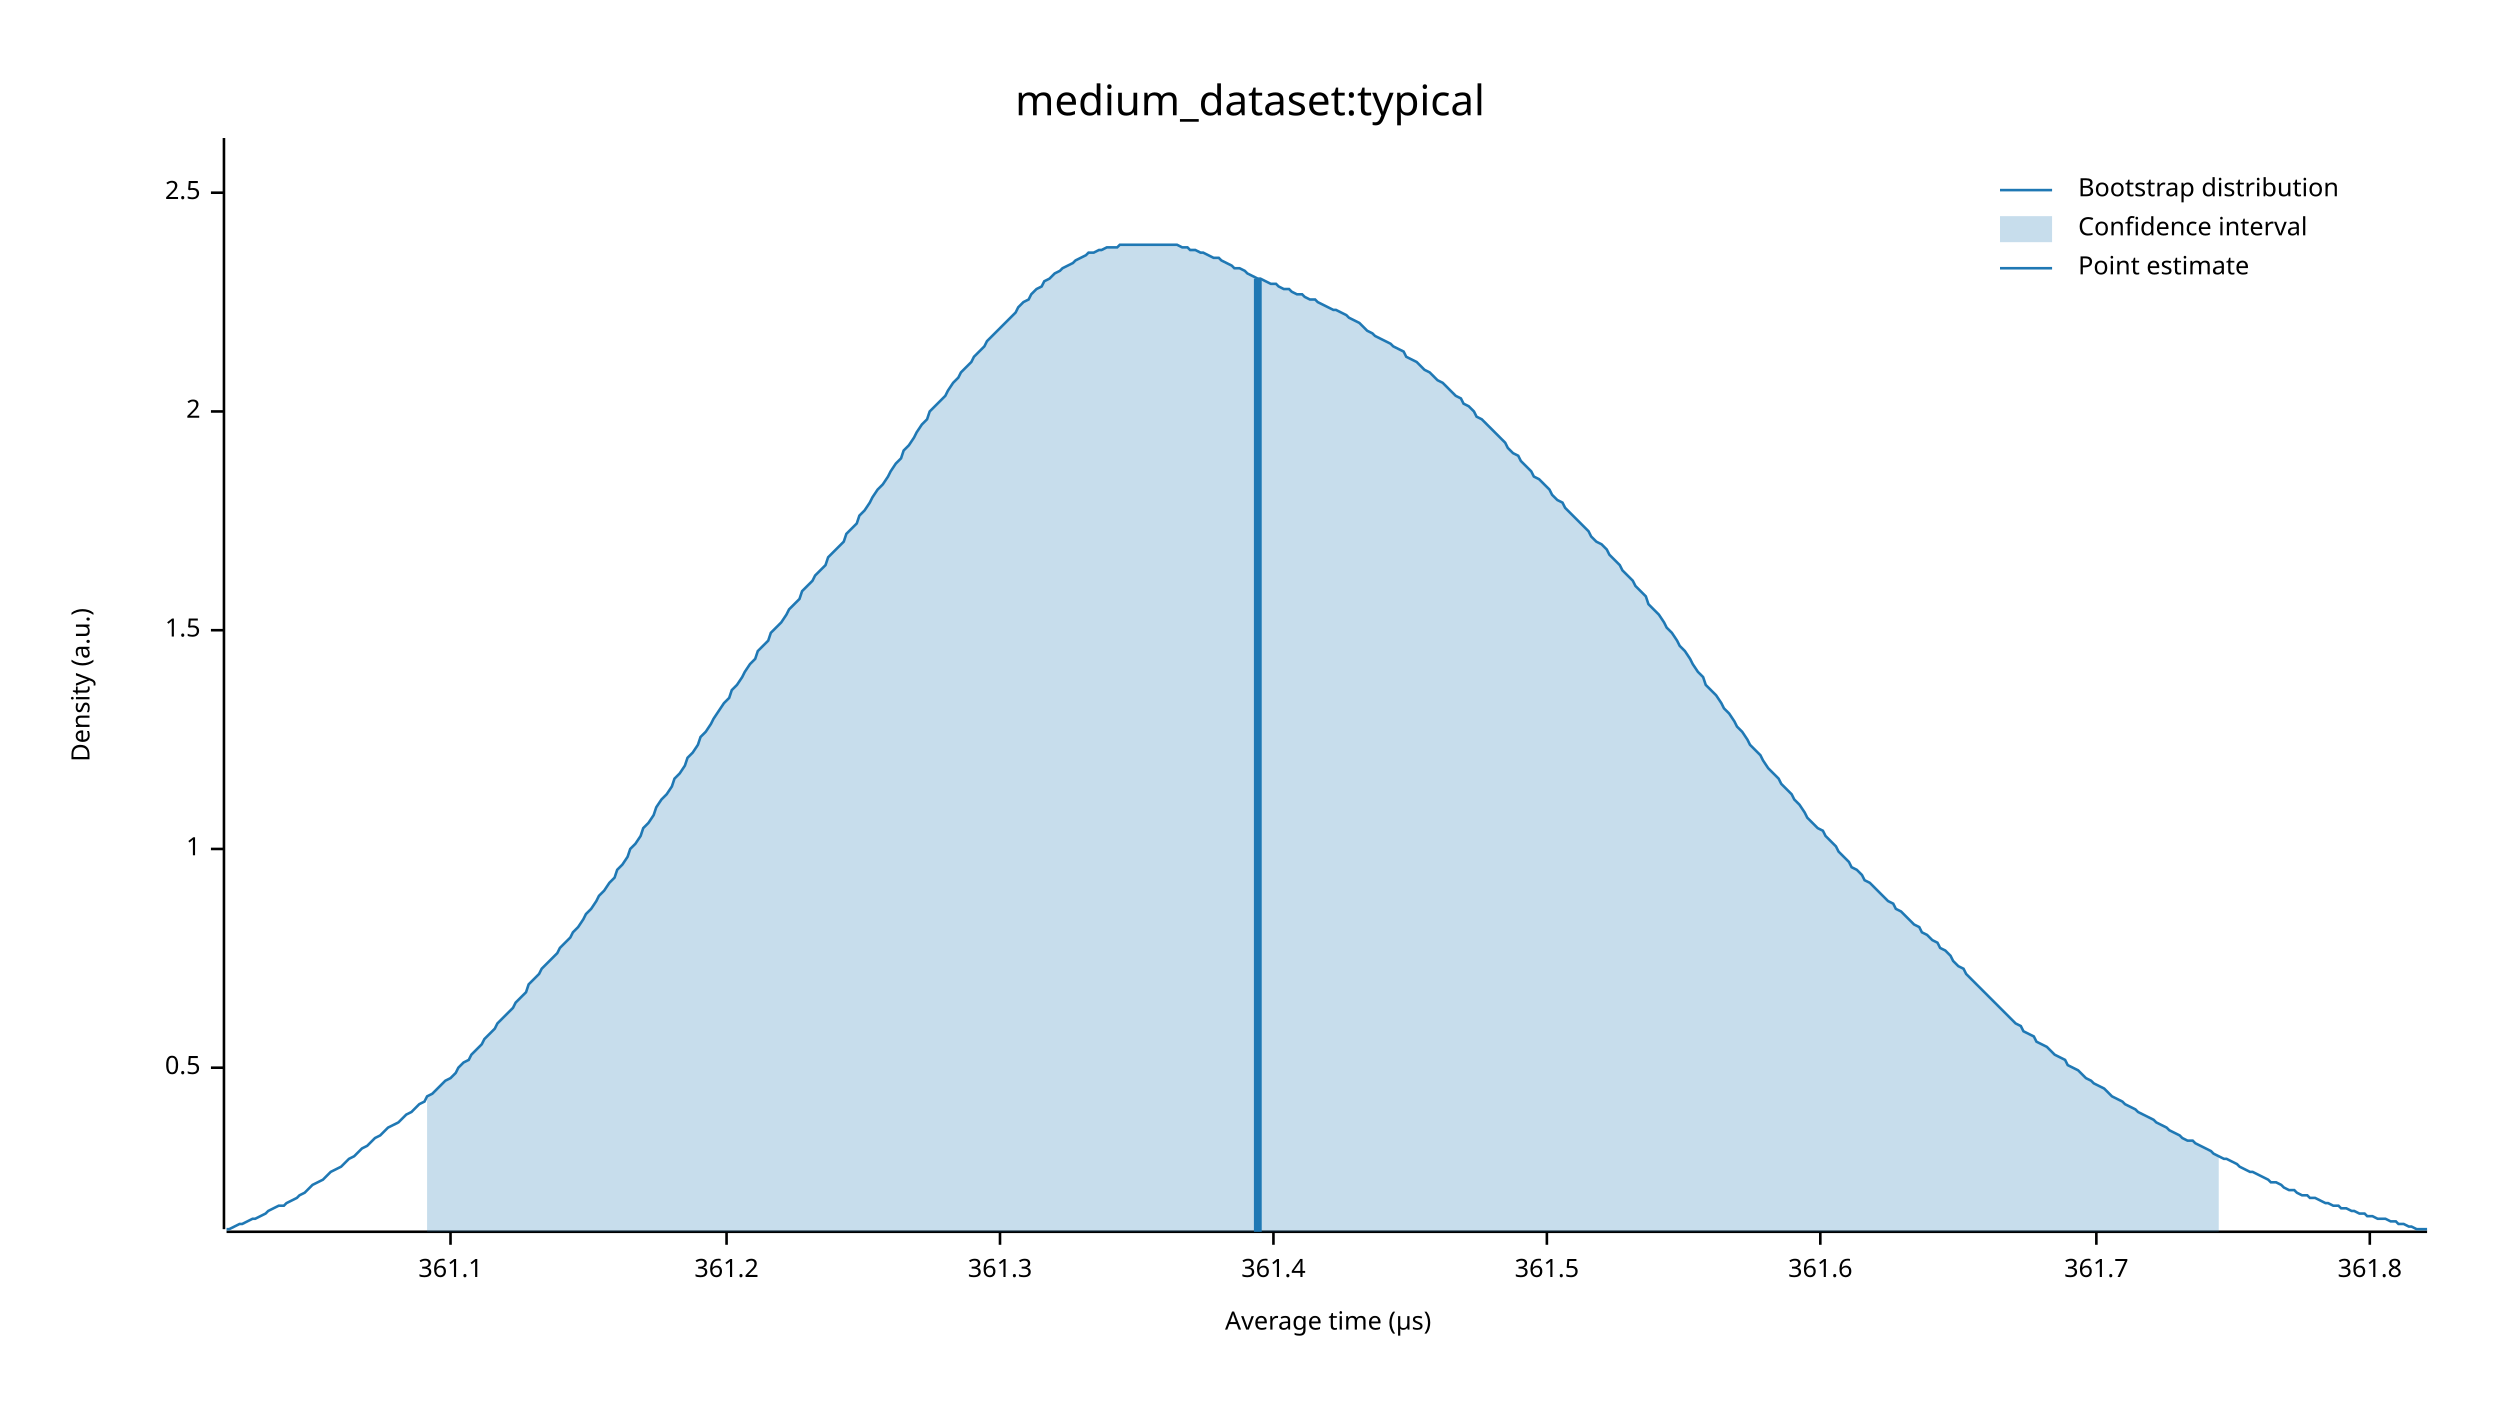
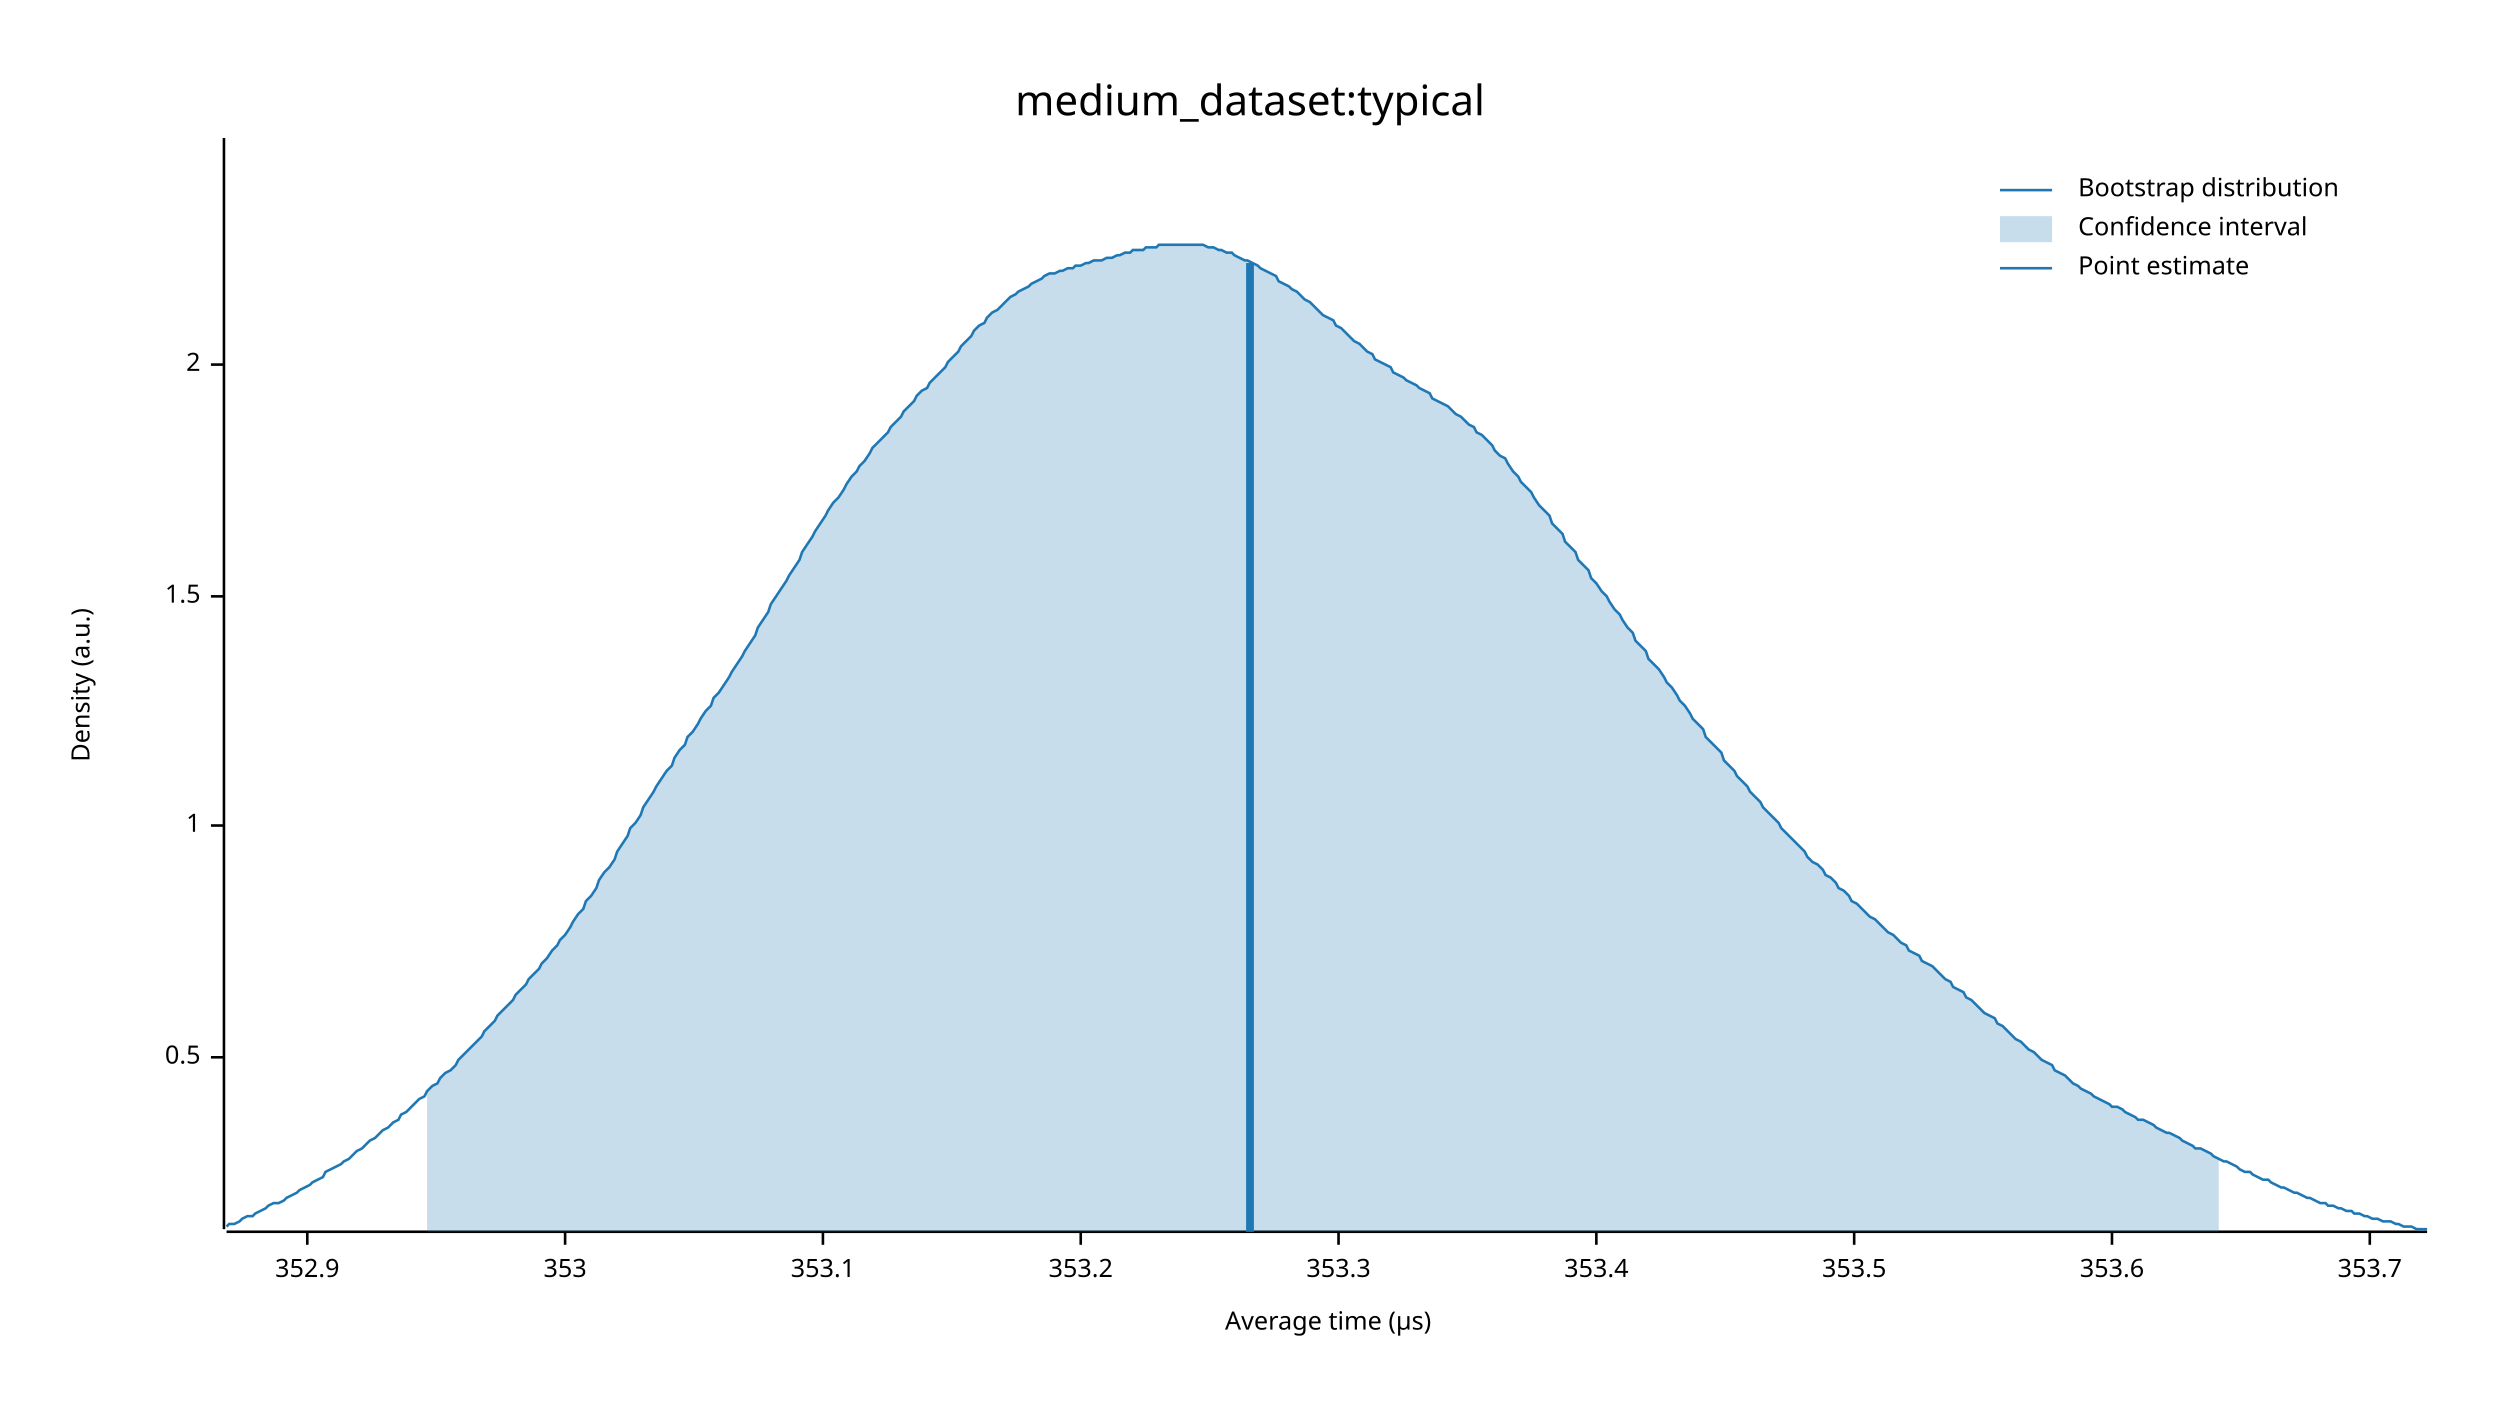
<svg xmlns="http://www.w3.org/2000/svg" width="960" height="540" viewBox="0 0 960 540">
  <text x="480" y="32" dy="0.76em" text-anchor="middle" font-family="sans-serif" font-size="16.129" opacity="1" fill="#000000">
medium_dataset:typical
</text>
  <text x="27" y="263" dy="0.76em" text-anchor="middle" font-family="sans-serif" font-size="9.677" opacity="1" fill="#000000" transform="rotate(270, 27, 263)">
Density (a.u.)
</text>
  <text x="510" y="513" dy="-0.5ex" text-anchor="middle" font-family="sans-serif" font-size="9.677" opacity="1" fill="#000000">
Average time (µs)
</text>
  <polyline fill="none" opacity="1" stroke="#000000" stroke-width="1" points="86,53 86,472 " />
-   <text x="77" y="410" dy="0.5ex" text-anchor="end" font-family="sans-serif" font-size="9.677" opacity="1" fill="#000000">
+   <text x="77" y="406" dy="0.5ex" text-anchor="end" font-family="sans-serif" font-size="9.677" opacity="1" fill="#000000">
0.5
</text>
-   <polyline fill="none" opacity="1" stroke="#000000" stroke-width="1" points="81,410 86,410 " />
-   <text x="77" y="326" dy="0.5ex" text-anchor="end" font-family="sans-serif" font-size="9.677" opacity="1" fill="#000000">
+   <polyline fill="none" opacity="1" stroke="#000000" stroke-width="1" points="81,406 86,406 " />
+   <text x="77" y="317" dy="0.5ex" text-anchor="end" font-family="sans-serif" font-size="9.677" opacity="1" fill="#000000">
1
</text>
-   <polyline fill="none" opacity="1" stroke="#000000" stroke-width="1" points="81,326 86,326 " />
-   <text x="77" y="242" dy="0.5ex" text-anchor="end" font-family="sans-serif" font-size="9.677" opacity="1" fill="#000000">
+   <polyline fill="none" opacity="1" stroke="#000000" stroke-width="1" points="81,317 86,317 " />
+   <text x="77" y="229" dy="0.5ex" text-anchor="end" font-family="sans-serif" font-size="9.677" opacity="1" fill="#000000">
1.5
</text>
-   <polyline fill="none" opacity="1" stroke="#000000" stroke-width="1" points="81,242 86,242 " />
-   <text x="77" y="158" dy="0.5ex" text-anchor="end" font-family="sans-serif" font-size="9.677" opacity="1" fill="#000000">
+   <polyline fill="none" opacity="1" stroke="#000000" stroke-width="1" points="81,229 86,229 " />
+   <text x="77" y="140" dy="0.5ex" text-anchor="end" font-family="sans-serif" font-size="9.677" opacity="1" fill="#000000">
2
</text>
-   <polyline fill="none" opacity="1" stroke="#000000" stroke-width="1" points="81,158 86,158 " />
-   <text x="77" y="74" dy="0.5ex" text-anchor="end" font-family="sans-serif" font-size="9.677" opacity="1" fill="#000000">
- 2.5
+   <polyline fill="none" opacity="1" stroke="#000000" stroke-width="1" points="81,140 86,140 " />
+   <polyline fill="none" opacity="1" stroke="#000000" stroke-width="1" points="87,473 932,473 " />
+   <text x="118" y="483" dy="0.76em" text-anchor="middle" font-family="sans-serif" font-size="9.677" opacity="1" fill="#000000">
+ 352.9
</text>
-   <polyline fill="none" opacity="1" stroke="#000000" stroke-width="1" points="81,74 86,74 " />
-   <polyline fill="none" opacity="1" stroke="#000000" stroke-width="1" points="87,473 932,473 " />
-   <text x="173" y="483" dy="0.76em" text-anchor="middle" font-family="sans-serif" font-size="9.677" opacity="1" fill="#000000">
- 361.1
+   <polyline fill="none" opacity="1" stroke="#000000" stroke-width="1" points="118,473 118,478 " />
+   <text x="217" y="483" dy="0.76em" text-anchor="middle" font-family="sans-serif" font-size="9.677" opacity="1" fill="#000000">
+ 353
</text>
-   <polyline fill="none" opacity="1" stroke="#000000" stroke-width="1" points="173,473 173,478 " />
-   <text x="279" y="483" dy="0.76em" text-anchor="middle" font-family="sans-serif" font-size="9.677" opacity="1" fill="#000000">
- 361.2
+   <polyline fill="none" opacity="1" stroke="#000000" stroke-width="1" points="217,473 217,478 " />
+   <text x="316" y="483" dy="0.76em" text-anchor="middle" font-family="sans-serif" font-size="9.677" opacity="1" fill="#000000">
+ 353.1
</text>
-   <polyline fill="none" opacity="1" stroke="#000000" stroke-width="1" points="279,473 279,478 " />
-   <text x="384" y="483" dy="0.76em" text-anchor="middle" font-family="sans-serif" font-size="9.677" opacity="1" fill="#000000">
- 361.3
+   <polyline fill="none" opacity="1" stroke="#000000" stroke-width="1" points="316,473 316,478 " />
+   <text x="415" y="483" dy="0.76em" text-anchor="middle" font-family="sans-serif" font-size="9.677" opacity="1" fill="#000000">
+ 353.2
</text>
-   <polyline fill="none" opacity="1" stroke="#000000" stroke-width="1" points="384,473 384,478 " />
-   <text x="489" y="483" dy="0.76em" text-anchor="middle" font-family="sans-serif" font-size="9.677" opacity="1" fill="#000000">
- 361.4
+   <polyline fill="none" opacity="1" stroke="#000000" stroke-width="1" points="415,473 415,478 " />
+   <text x="514" y="483" dy="0.76em" text-anchor="middle" font-family="sans-serif" font-size="9.677" opacity="1" fill="#000000">
+ 353.3
</text>
-   <polyline fill="none" opacity="1" stroke="#000000" stroke-width="1" points="489,473 489,478 " />
-   <text x="594" y="483" dy="0.76em" text-anchor="middle" font-family="sans-serif" font-size="9.677" opacity="1" fill="#000000">
- 361.5
+   <polyline fill="none" opacity="1" stroke="#000000" stroke-width="1" points="514,473 514,478 " />
+   <text x="613" y="483" dy="0.76em" text-anchor="middle" font-family="sans-serif" font-size="9.677" opacity="1" fill="#000000">
+ 353.4
</text>
-   <polyline fill="none" opacity="1" stroke="#000000" stroke-width="1" points="594,473 594,478 " />
-   <text x="699" y="483" dy="0.76em" text-anchor="middle" font-family="sans-serif" font-size="9.677" opacity="1" fill="#000000">
- 361.6
+   <polyline fill="none" opacity="1" stroke="#000000" stroke-width="1" points="613,473 613,478 " />
+   <text x="712" y="483" dy="0.76em" text-anchor="middle" font-family="sans-serif" font-size="9.677" opacity="1" fill="#000000">
+ 353.5
</text>
-   <polyline fill="none" opacity="1" stroke="#000000" stroke-width="1" points="699,473 699,478 " />
-   <text x="805" y="483" dy="0.76em" text-anchor="middle" font-family="sans-serif" font-size="9.677" opacity="1" fill="#000000">
- 361.7
+   <polyline fill="none" opacity="1" stroke="#000000" stroke-width="1" points="712,473 712,478 " />
+   <text x="811" y="483" dy="0.76em" text-anchor="middle" font-family="sans-serif" font-size="9.677" opacity="1" fill="#000000">
+ 353.6
</text>
-   <polyline fill="none" opacity="1" stroke="#000000" stroke-width="1" points="805,473 805,478 " />
+   <polyline fill="none" opacity="1" stroke="#000000" stroke-width="1" points="811,473 811,478 " />
  <text x="910" y="483" dy="0.76em" text-anchor="middle" font-family="sans-serif" font-size="9.677" opacity="1" fill="#000000">
- 361.8
+ 353.7
</text>
  <polyline fill="none" opacity="1" stroke="#000000" stroke-width="1" points="910,473 910,478 " />
-   <polyline fill="none" opacity="1" stroke="#1F78B4" stroke-width="1" points="87,472 88,472 90,471 92,470 93,470 95,469 97,468 98,468 100,467 102,466 103,465 105,464 107,463 109,463 110,462 112,461 114,460 115,459 117,458 119,456 120,455 122,454 124,453 125,452 127,450 129,449 131,448 132,447 134,445 136,444 137,443 139,441 141,440 142,439 144,437 146,436 147,435 149,433 151,432 153,431 154,430 156,428 158,427 159,426 161,424 163,423 164,421 166,420 168,418 169,417 171,415 173,414 175,412 176,410 178,408 180,407 181,405 183,403 185,401 186,399 188,397 190,395 191,393 193,391 195,389 197,387 198,385 200,383 202,381 203,378 205,376 207,374 208,372 210,370 212,368 214,366 215,364 217,362 219,360 220,358 222,356 224,353 225,351 227,349 229,346 230,344 232,342 234,339 236,337 237,334 239,332 241,329 242,326 244,324 246,321 247,318 249,316 251,313 252,310 254,307 256,305 258,302 259,299 261,297 263,294 264,291 266,289 268,286 269,283 271,281 273,278 274,276 276,273 278,270 280,268 281,265 283,263 285,260 286,258 288,255 290,253 291,250 293,248 295,246 296,243 298,241 300,239 302,236 303,234 305,232 307,230 308,227 310,225 312,223 313,221 315,219 317,217 318,214 320,212 322,210 324,208 325,205 327,203 329,201 330,198 332,196 334,193 335,191 337,188 339,186 341,183 342,181 344,178 346,176 347,173 349,171 351,168 352,166 354,163 356,161 357,158 359,156 361,154 363,152 364,150 366,147 368,145 369,143 371,141 373,139 374,137 376,135 378,133 379,131 381,129 383,127 385,125 386,124 388,122 390,120 391,118 393,116 395,115 396,113 398,111 400,110 401,108 403,107 405,105 407,104 408,103 410,102 412,101 413,100 415,99 417,98 418,97 420,97 422,96 423,96 425,95 427,95 429,95 430,94 432,94 434,94 435,94 437,94 439,94 440,94 442,94 444,94 445,94 447,94 449,94 451,94 452,94 454,95 456,95 457,96 459,96 461,97 462,97 464,98 466,99 468,99 469,100 471,101 473,102 474,103 476,103 478,104 479,105 481,106 483,107 484,107 486,108 488,109 490,109 491,110 493,111 495,111 496,112 498,113 500,113 501,114 503,115 505,115 506,116 508,117 510,118 512,119 513,119 515,120 517,121 518,122 520,123 522,124 523,125 525,127 527,128 528,129 530,130 532,131 534,132 535,133 537,134 539,135 540,137 542,138 544,139 545,140 547,142 549,143 550,144 552,146 554,147 556,149 557,150 559,152 561,153 562,155 564,156 566,158 567,160 569,161 571,163 573,165 574,166 576,168 578,170 579,172 581,174 583,175 584,177 586,179 588,181 589,183 591,184 593,186 595,188 596,190 598,192 600,193 601,195 603,197 605,199 606,200 608,202 610,204 611,206 613,208 615,209 617,211 618,213 620,215 622,217 623,219 625,221 627,223 628,225 630,227 632,229 633,232 635,234 637,236 639,239 640,241 642,243 644,246 645,248 647,250 649,253 650,255 652,258 654,260 655,263 657,265 659,267 661,270 662,272 664,274 666,277 667,279 669,281 671,284 672,286 674,288 676,290 677,292 679,295 681,297 683,299 684,301 686,303 688,305 689,307 691,309 693,312 694,314 696,316 698,318 700,319 701,321 703,323 705,325 706,327 708,329 710,331 711,333 713,334 715,336 716,338 718,339 720,341 722,343 723,344 725,346 727,347 728,349 730,350 732,352 733,353 735,355 737,356 738,358 740,359 742,361 744,362 745,364 747,365 749,367 750,369 752,371 754,372 755,374 757,376 759,378 760,379 762,381 764,383 766,385 767,386 769,388 771,390 772,391 774,393 776,394 777,396 779,397 781,398 782,400 784,401 786,402 788,404 789,405 791,406 793,407 794,409 796,410 798,411 799,412 801,414 803,415 804,416 806,417 808,418 810,420 811,421 813,422 815,423 816,424 818,425 820,426 821,427 823,428 825,429 827,430 828,431 830,432 832,433 833,434 835,435 837,436 838,437 840,438 842,438 843,439 845,440 847,441 849,442 850,443 852,444 854,445 855,445 857,446 859,447 860,448 862,449 864,450 865,450 867,451 869,452 871,453 872,454 874,454 876,455 877,456 879,457 881,457 882,458 884,459 886,459 887,460 889,460 891,461 893,462 894,462 896,463 898,463 899,464 901,464 903,465 904,465 906,466 908,466 909,467 911,467 913,468 915,468 916,468 918,469 920,469 921,470 923,470 925,471 926,471 928,472 930,472 932,472 " />
-   <polygon opacity="0.25" fill="#1F78B4" points="164,421 166,420 168,418 169,417 171,415 173,414 175,412 176,410 178,408 180,407 181,405 183,403 185,401 186,399 188,397 190,395 191,393 193,391 195,389 197,387 198,385 200,383 202,381 203,378 205,376 207,374 208,372 210,370 212,368 214,366 215,364 217,362 219,360 220,358 222,356 224,353 225,351 227,349 229,346 230,344 232,342 234,339 236,337 237,334 239,332 241,329 242,326 244,324 246,321 247,318 249,316 251,313 252,310 254,307 256,305 258,302 259,299 261,297 263,294 264,291 266,289 268,286 269,283 271,281 273,278 274,276 276,273 278,270 280,268 281,265 283,263 285,260 286,258 288,255 290,253 291,250 293,248 295,246 296,243 298,241 300,239 302,236 303,234 305,232 307,230 308,227 310,225 312,223 313,221 315,219 317,217 318,214 320,212 322,210 324,208 325,205 327,203 329,201 330,198 332,196 334,193 335,191 337,188 339,186 341,183 342,181 344,178 346,176 347,173 349,171 351,168 352,166 354,163 356,161 357,158 359,156 361,154 363,152 364,150 366,147 368,145 369,143 371,141 373,139 374,137 376,135 378,133 379,131 381,129 383,127 385,125 386,124 388,122 390,120 391,118 393,116 395,115 396,113 398,111 400,110 401,108 403,107 405,105 407,104 408,103 410,102 412,101 413,100 415,99 417,98 418,97 420,97 422,96 423,96 425,95 427,95 429,95 430,94 432,94 434,94 435,94 437,94 439,94 440,94 442,94 444,94 445,94 447,94 449,94 451,94 452,94 454,95 456,95 457,96 459,96 461,97 462,97 464,98 466,99 468,99 469,100 471,101 473,102 474,103 476,103 478,104 479,105 481,106 483,107 484,107 486,108 488,109 490,109 491,110 493,111 495,111 496,112 498,113 500,113 501,114 503,115 505,115 506,116 508,117 510,118 512,119 513,119 515,120 517,121 518,122 520,123 522,124 523,125 525,127 527,128 528,129 530,130 532,131 534,132 535,133 537,134 539,135 540,137 542,138 544,139 545,140 547,142 549,143 550,144 552,146 554,147 556,149 557,150 559,152 561,153 562,155 564,156 566,158 567,160 569,161 571,163 573,165 574,166 576,168 578,170 579,172 581,174 583,175 584,177 586,179 588,181 589,183 591,184 593,186 595,188 596,190 598,192 600,193 601,195 603,197 605,199 606,200 608,202 610,204 611,206 613,208 615,209 617,211 618,213 620,215 622,217 623,219 625,221 627,223 628,225 630,227 632,229 633,232 635,234 637,236 639,239 640,241 642,243 644,246 645,248 647,250 649,253 650,255 652,258 654,260 655,263 657,265 659,267 661,270 662,272 664,274 666,277 667,279 669,281 671,284 672,286 674,288 676,290 677,292 679,295 681,297 683,299 684,301 686,303 688,305 689,307 691,309 693,312 694,314 696,316 698,318 700,319 701,321 703,323 705,325 706,327 708,329 710,331 711,333 713,334 715,336 716,338 718,339 720,341 722,343 723,344 725,346 727,347 728,349 730,350 732,352 733,353 735,355 737,356 738,358 740,359 742,361 744,362 745,364 747,365 749,367 750,369 752,371 754,372 755,374 757,376 759,378 760,379 762,381 764,383 766,385 767,386 769,388 771,390 772,391 774,393 776,394 777,396 779,397 781,398 782,400 784,401 786,402 788,404 789,405 791,406 793,407 794,409 796,410 798,411 799,412 801,414 803,415 804,416 806,417 808,418 810,420 811,421 813,422 815,423 816,424 818,425 820,426 821,427 823,428 825,429 827,430 828,431 830,432 832,433 833,434 835,435 837,436 838,437 840,438 842,438 843,439 845,440 847,441 849,442 850,443 852,444 852,473 164,473 " />
-   <polyline fill="none" opacity="1" stroke="#1F78B4" stroke-width="3" points="483,473 483,107 " />
+   <polyline fill="none" opacity="1" stroke="#1F78B4" stroke-width="1" points="87,471 88,470 90,470 92,469 93,468 95,467 97,467 98,466 100,465 102,464 103,463 105,462 107,462 109,461 110,460 112,459 114,458 115,457 117,456 119,455 120,454 122,453 124,452 125,450 127,449 129,448 131,447 132,446 134,445 136,443 137,442 139,441 141,439 142,438 144,437 146,435 147,434 149,433 151,431 153,430 154,428 156,427 158,425 159,424 161,422 163,421 164,419 166,417 168,416 169,414 171,412 173,411 175,409 176,407 178,405 180,403 181,402 183,400 185,398 186,396 188,394 190,392 191,390 193,388 195,386 197,384 198,382 200,380 202,378 203,376 205,374 207,372 208,370 210,368 212,365 214,363 215,361 217,359 219,356 220,354 222,351 224,349 225,346 227,344 229,341 230,338 232,335 234,333 236,330 237,327 239,324 241,321 242,318 244,316 246,313 247,310 249,307 251,304 252,302 254,299 256,296 258,294 259,291 261,288 263,286 264,283 266,281 268,278 269,276 271,273 273,271 274,268 276,266 278,263 280,260 281,258 283,255 285,252 286,250 288,247 290,244 291,241 293,238 295,235 296,232 298,229 300,226 302,223 303,221 305,218 307,215 308,212 310,209 312,206 313,204 315,201 317,198 318,196 320,193 322,191 324,188 325,186 327,183 329,181 330,179 332,177 334,174 335,172 337,170 339,168 341,166 342,164 344,162 346,160 347,158 349,156 351,154 352,152 354,150 356,149 357,147 359,145 361,143 363,141 364,139 366,137 368,135 369,133 371,131 373,129 374,127 376,125 378,124 379,122 381,120 383,119 385,117 386,116 388,114 390,113 391,112 393,111 395,110 396,109 398,108 400,107 401,106 403,105 405,105 407,104 408,104 410,103 412,103 413,102 415,102 417,101 418,101 420,100 422,100 423,100 425,99 427,99 429,98 430,98 432,97 434,97 435,96 437,96 439,96 440,95 442,95 444,95 445,94 447,94 449,94 451,94 452,94 454,94 456,94 457,94 459,94 461,94 462,94 464,95 466,95 468,96 469,96 471,97 473,97 474,98 476,99 478,100 479,100 481,101 483,102 484,103 486,104 488,105 490,106 491,108 493,109 495,110 496,111 498,112 500,114 501,115 503,116 505,118 506,119 508,121 510,122 512,123 513,125 515,126 517,128 518,129 520,131 522,132 523,133 525,135 527,136 528,138 530,139 532,140 534,141 535,143 537,144 539,145 540,146 542,147 544,148 545,149 547,150 549,151 550,153 552,154 554,155 556,156 557,157 559,159 561,160 562,161 564,163 566,164 567,166 569,167 571,169 573,171 574,173 576,175 578,176 579,178 581,181 583,183 584,185 586,187 588,189 589,191 591,194 593,196 595,198 596,201 598,203 600,205 601,208 603,210 605,212 606,215 608,217 610,219 611,222 613,224 615,227 617,229 618,231 620,234 622,236 623,238 625,241 627,243 628,246 630,248 632,250 633,253 635,255 637,257 639,260 640,262 642,264 644,267 645,269 647,271 649,274 650,276 652,278 654,280 655,283 657,285 659,287 661,289 662,292 664,294 666,296 667,298 669,300 671,302 672,304 674,306 676,308 677,310 679,312 681,314 683,316 684,318 686,320 688,322 689,323 691,325 693,327 694,329 696,331 698,332 700,334 701,336 703,337 705,339 706,341 708,342 710,344 711,346 713,347 715,349 716,350 718,352 720,353 722,355 723,356 725,358 727,359 728,360 730,362 732,363 733,365 735,366 737,367 738,369 740,370 742,371 744,373 745,374 747,376 749,377 750,379 752,380 754,381 755,383 757,384 759,386 760,387 762,389 764,390 766,391 767,393 769,394 771,396 772,397 774,399 776,400 777,401 779,403 781,404 782,405 784,407 786,408 788,409 789,411 791,412 793,413 794,414 796,416 798,417 799,418 801,419 803,420 804,421 806,422 808,423 810,424 811,425 813,425 815,426 816,427 818,428 820,429 821,430 823,430 825,431 827,432 828,433 830,434 832,435 833,435 835,436 837,437 838,438 840,439 842,440 843,441 845,441 847,442 849,443 850,444 852,445 854,446 855,446 857,447 859,448 860,449 862,450 864,450 865,451 867,452 869,453 871,453 872,454 874,455 876,456 877,456 879,457 881,458 882,458 884,459 886,460 887,460 889,461 891,462 893,462 894,463 896,463 898,464 899,464 901,465 903,465 904,466 906,466 908,467 909,467 911,468 913,468 915,469 916,469 918,469 920,470 921,470 923,471 925,471 926,471 928,472 930,472 932,472 " />
+   <polygon opacity="0.25" fill="#1F78B4" points="164,419 166,417 168,416 169,414 171,412 173,411 175,409 176,407 178,405 180,403 181,402 183,400 185,398 186,396 188,394 190,392 191,390 193,388 195,386 197,384 198,382 200,380 202,378 203,376 205,374 207,372 208,370 210,368 212,365 214,363 215,361 217,359 219,356 220,354 222,351 224,349 225,346 227,344 229,341 230,338 232,335 234,333 236,330 237,327 239,324 241,321 242,318 244,316 246,313 247,310 249,307 251,304 252,302 254,299 256,296 258,294 259,291 261,288 263,286 264,283 266,281 268,278 269,276 271,273 273,271 274,268 276,266 278,263 280,260 281,258 283,255 285,252 286,250 288,247 290,244 291,241 293,238 295,235 296,232 298,229 300,226 302,223 303,221 305,218 307,215 308,212 310,209 312,206 313,204 315,201 317,198 318,196 320,193 322,191 324,188 325,186 327,183 329,181 330,179 332,177 334,174 335,172 337,170 339,168 341,166 342,164 344,162 346,160 347,158 349,156 351,154 352,152 354,150 356,149 357,147 359,145 361,143 363,141 364,139 366,137 368,135 369,133 371,131 373,129 374,127 376,125 378,124 379,122 381,120 383,119 385,117 386,116 388,114 390,113 391,112 393,111 395,110 396,109 398,108 400,107 401,106 403,105 405,105 407,104 408,104 410,103 412,103 413,102 415,102 417,101 418,101 420,100 422,100 423,100 425,99 427,99 429,98 430,98 432,97 434,97 435,96 437,96 439,96 440,95 442,95 444,95 445,94 447,94 449,94 451,94 452,94 454,94 456,94 457,94 459,94 461,94 462,94 464,95 466,95 468,96 469,96 471,97 473,97 474,98 476,99 478,100 479,100 481,101 483,102 484,103 486,104 488,105 490,106 491,108 493,109 495,110 496,111 498,112 500,114 501,115 503,116 505,118 506,119 508,121 510,122 512,123 513,125 515,126 517,128 518,129 520,131 522,132 523,133 525,135 527,136 528,138 530,139 532,140 534,141 535,143 537,144 539,145 540,146 542,147 544,148 545,149 547,150 549,151 550,153 552,154 554,155 556,156 557,157 559,159 561,160 562,161 564,163 566,164 567,166 569,167 571,169 573,171 574,173 576,175 578,176 579,178 581,181 583,183 584,185 586,187 588,189 589,191 591,194 593,196 595,198 596,201 598,203 600,205 601,208 603,210 605,212 606,215 608,217 610,219 611,222 613,224 615,227 617,229 618,231 620,234 622,236 623,238 625,241 627,243 628,246 630,248 632,250 633,253 635,255 637,257 639,260 640,262 642,264 644,267 645,269 647,271 649,274 650,276 652,278 654,280 655,283 657,285 659,287 661,289 662,292 664,294 666,296 667,298 669,300 671,302 672,304 674,306 676,308 677,310 679,312 681,314 683,316 684,318 686,320 688,322 689,323 691,325 693,327 694,329 696,331 698,332 700,334 701,336 703,337 705,339 706,341 708,342 710,344 711,346 713,347 715,349 716,350 718,352 720,353 722,355 723,356 725,358 727,359 728,360 730,362 732,363 733,365 735,366 737,367 738,369 740,370 742,371 744,373 745,374 747,376 749,377 750,379 752,380 754,381 755,383 757,384 759,386 760,387 762,389 764,390 766,391 767,393 769,394 771,396 772,397 774,399 776,400 777,401 779,403 781,404 782,405 784,407 786,408 788,409 789,411 791,412 793,413 794,414 796,416 798,417 799,418 801,419 803,420 804,421 806,422 808,423 810,424 811,425 813,425 815,426 816,427 818,428 820,429 821,430 823,430 825,431 827,432 828,433 830,434 832,435 833,435 835,436 837,437 838,438 840,439 842,440 843,441 845,441 847,442 849,443 850,444 852,445 852,473 164,473 " />
+   <polyline fill="none" opacity="1" stroke="#1F78B4" stroke-width="3" points="480,473 480,101 " />
  <text x="798" y="68" dy="0.76em" text-anchor="start" font-family="sans-serif" font-size="9.677" opacity="1" fill="#000000">
Bootstrap distribution
</text>
  <text x="798" y="83" dy="0.76em" text-anchor="start" font-family="sans-serif" font-size="9.677" opacity="1" fill="#000000">
Confidence interval
</text>
  <text x="798" y="98" dy="0.76em" text-anchor="start" font-family="sans-serif" font-size="9.677" opacity="1" fill="#000000">
Point estimate
</text>
  <polyline fill="none" opacity="1" stroke="#1F78B4" stroke-width="1" points="768,73 788,73 " />
  <rect x="768" y="83" width="20" height="10" opacity="0.25" fill="#1F78B4" stroke="none" />
  <polyline fill="none" opacity="1" stroke="#1F78B4" stroke-width="1" points="768,103 788,103 " />
</svg>
